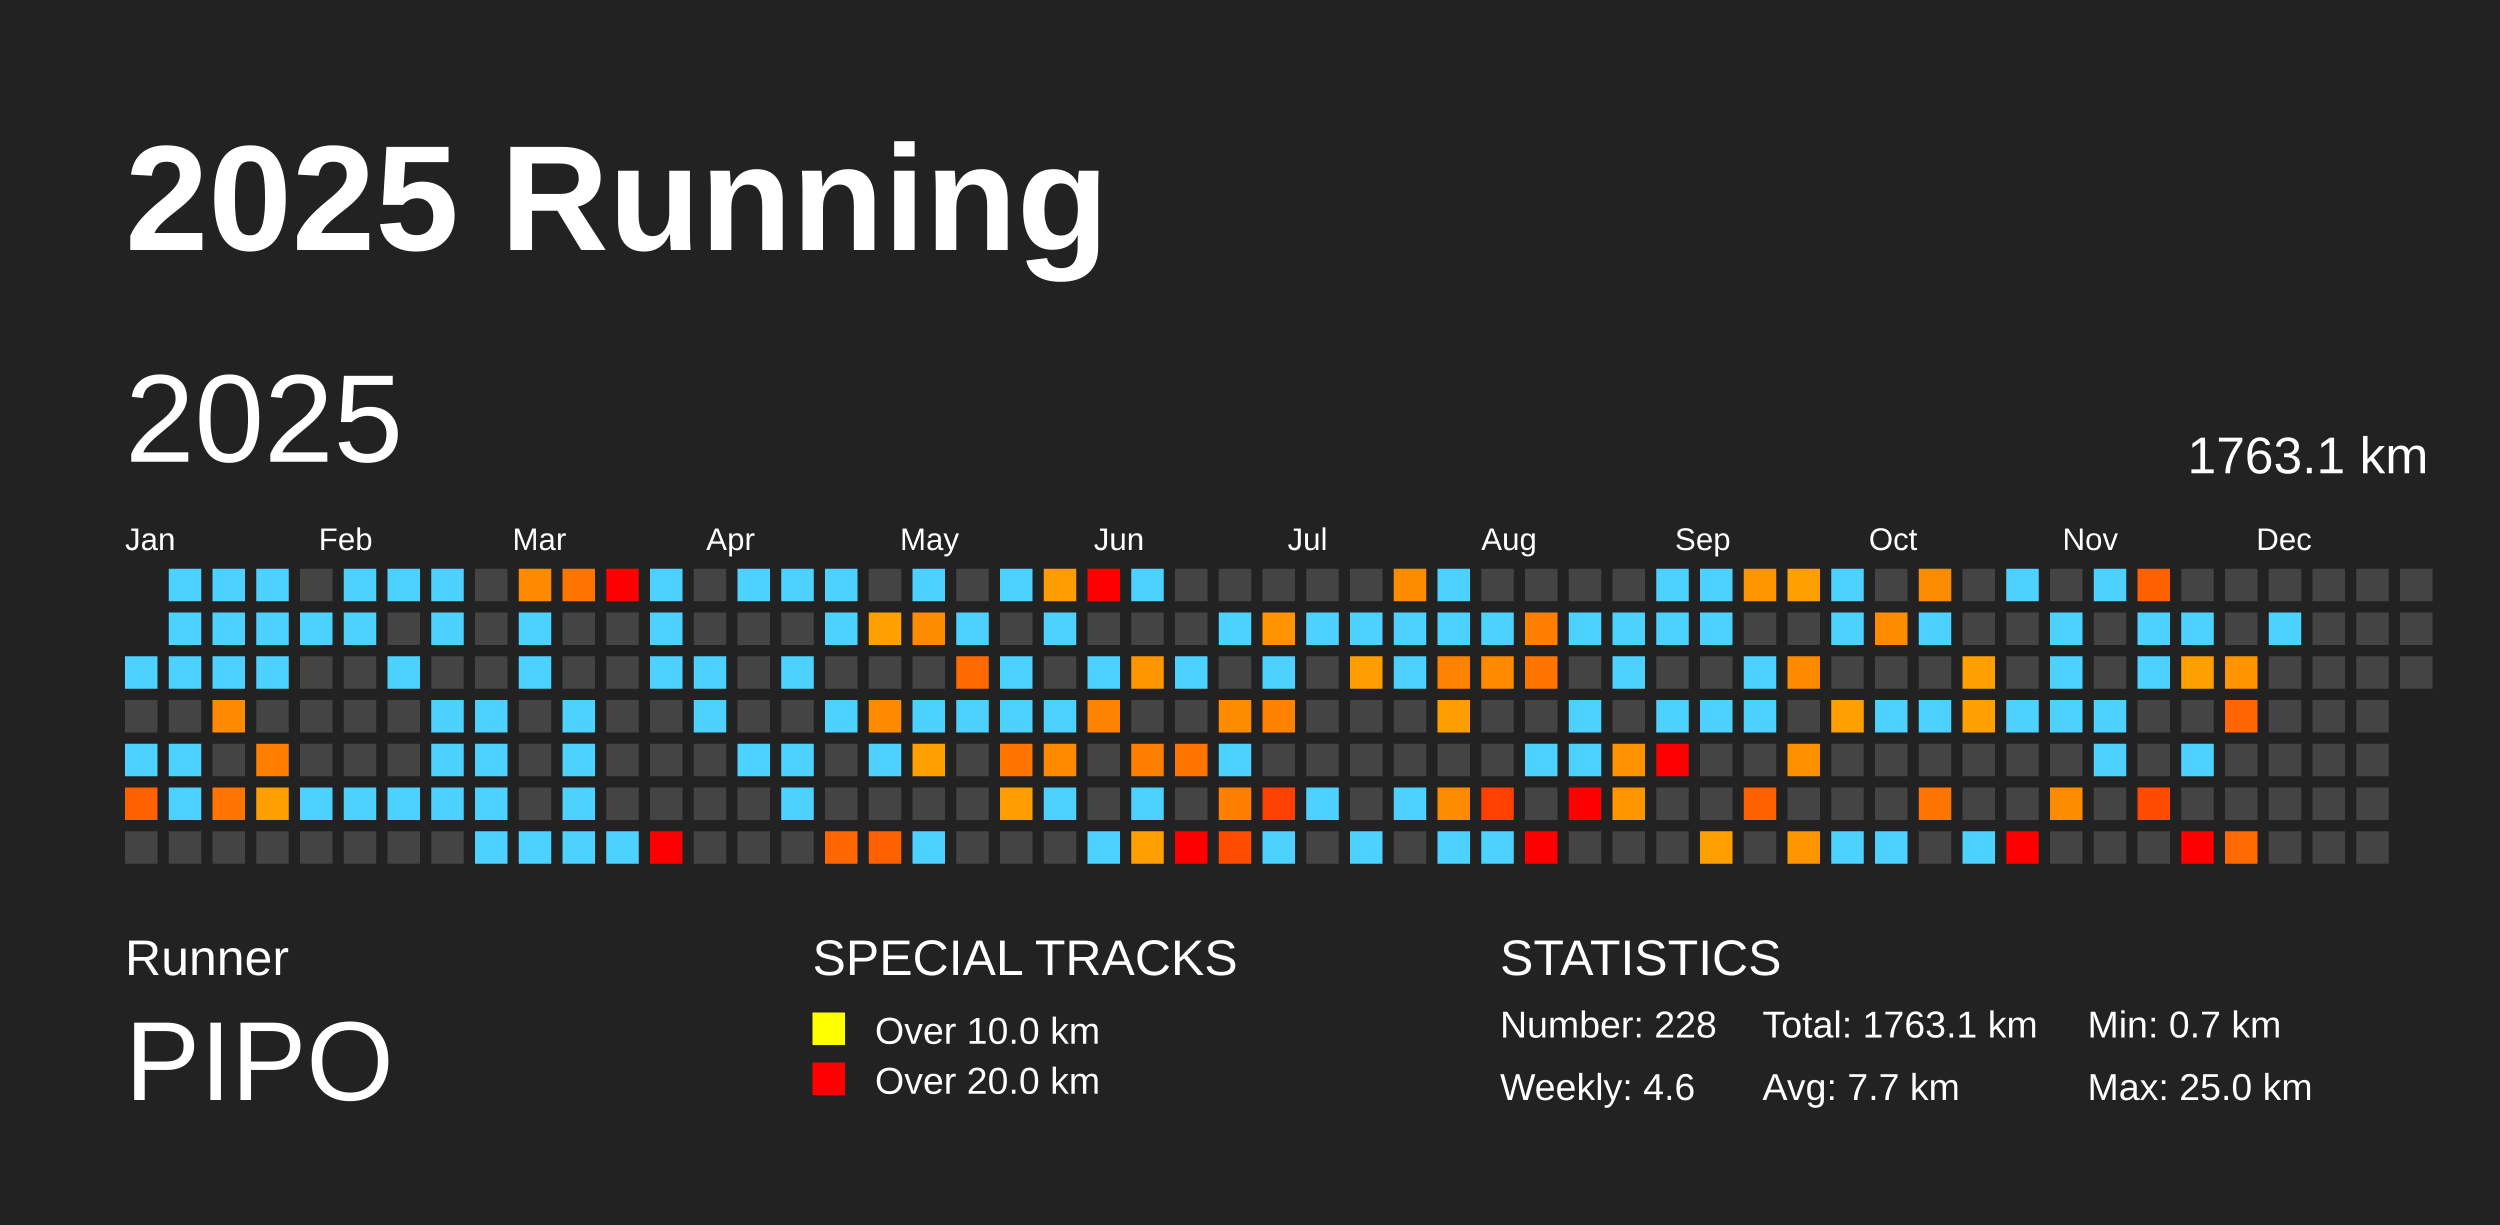
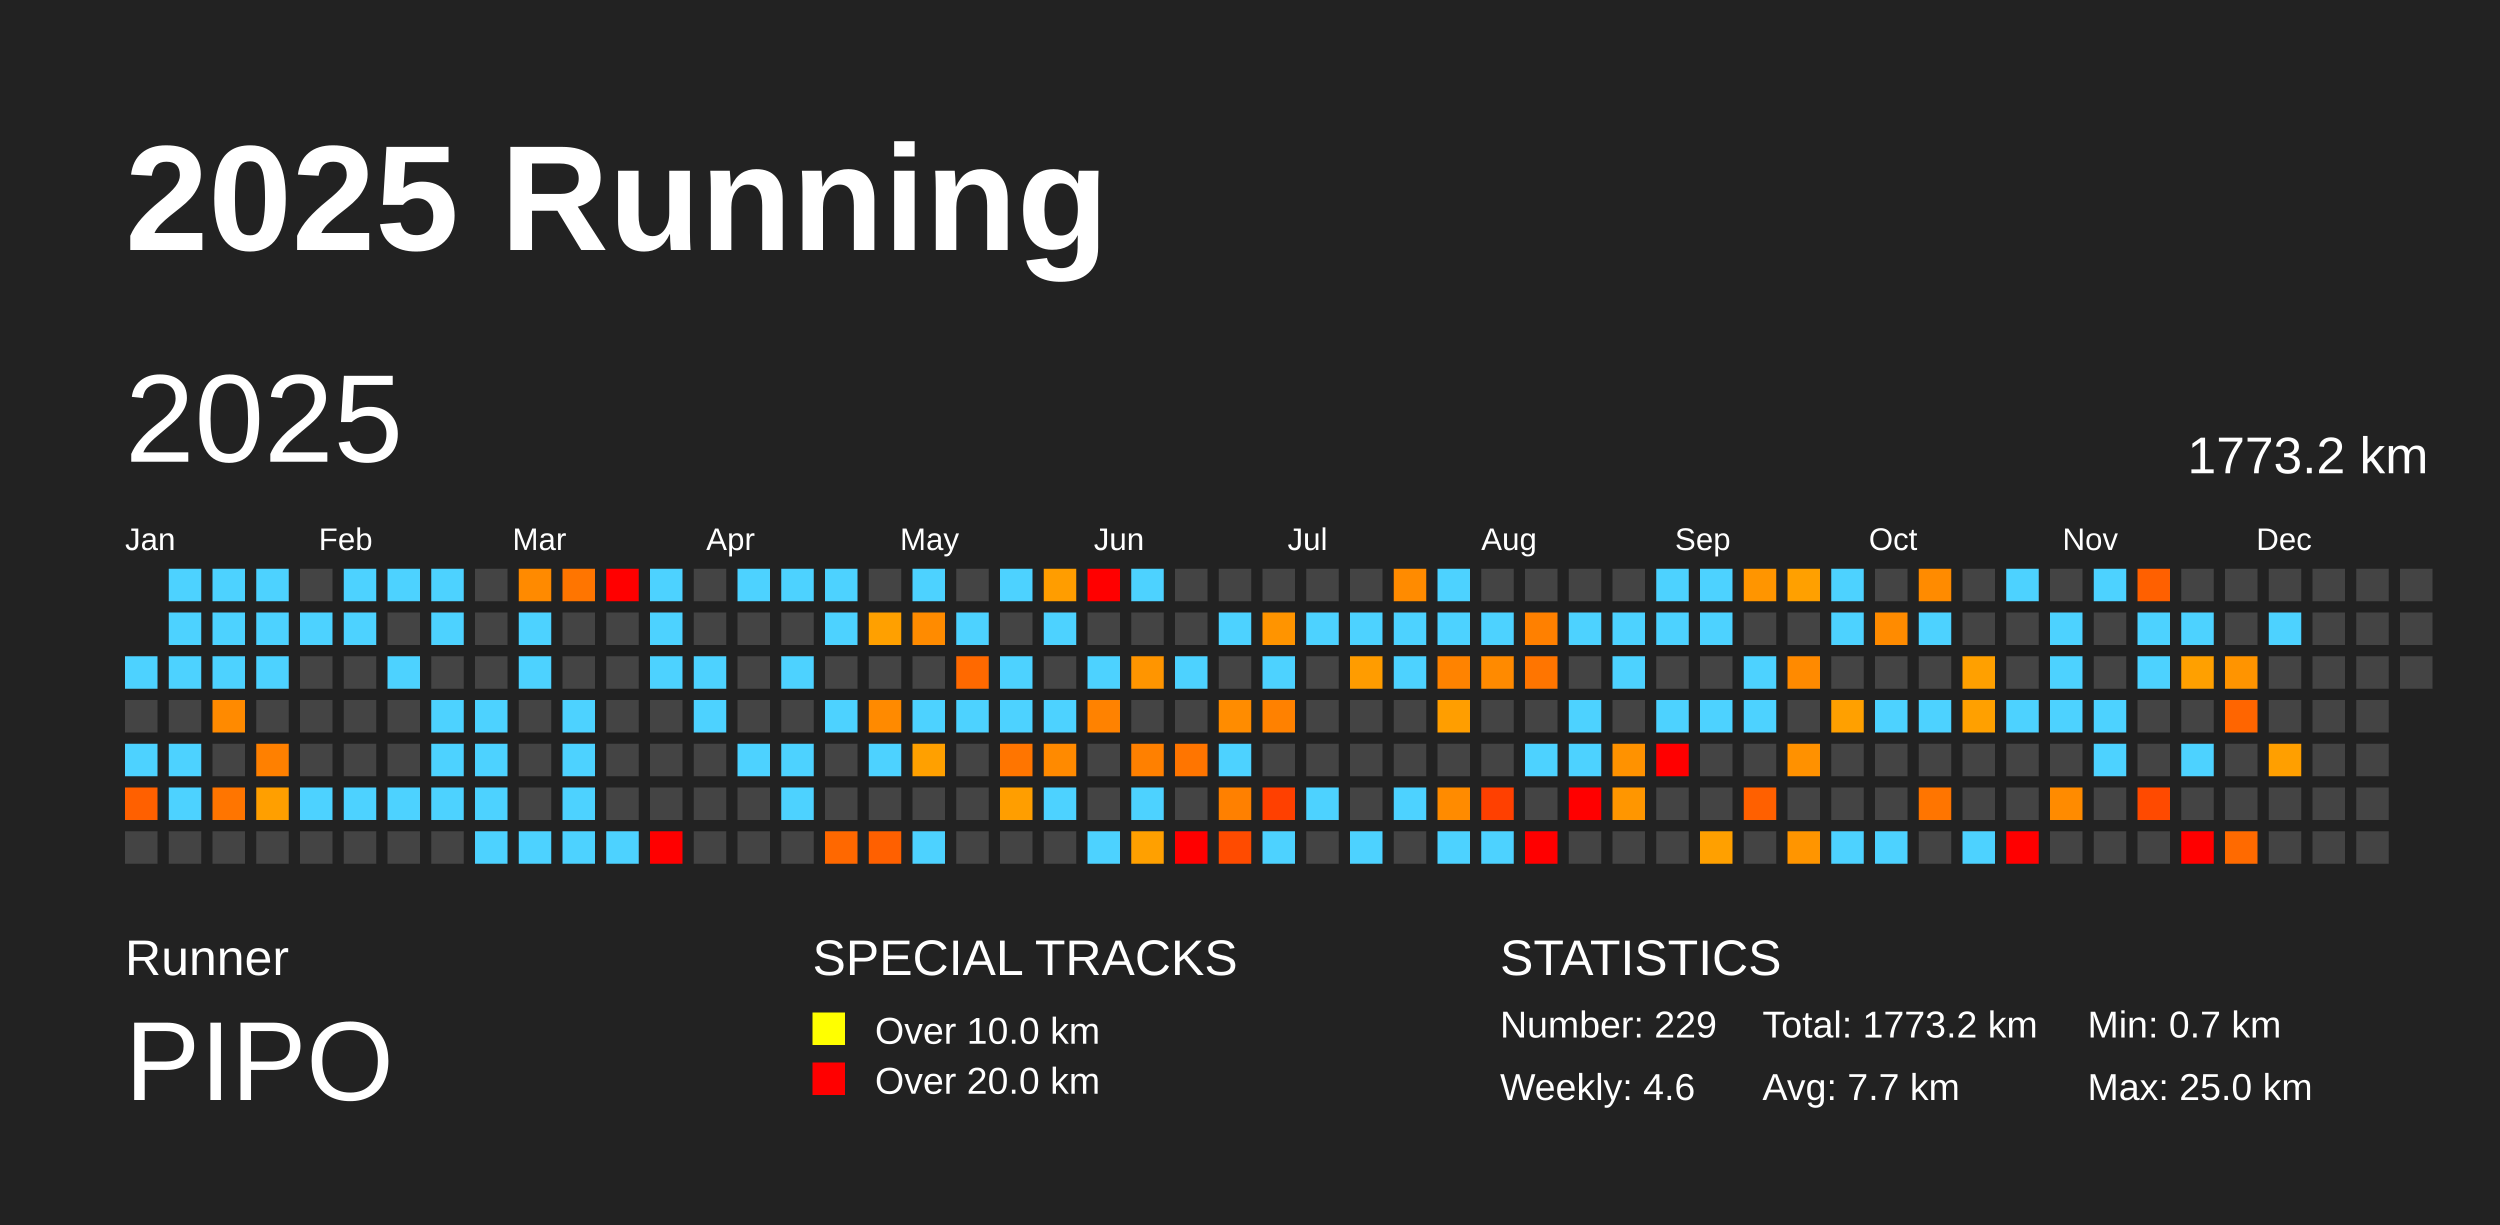
<svg xmlns="http://www.w3.org/2000/svg" baseProfile="full" height="98mm" version="1.1" viewBox="0,0,200,98" width="200mm">
  <defs />
  <rect fill="#222222" height="98" width="200" x="0" y="0" />
  <text fill="#FFFFFF" style="font-size:12px; font-family:Arial; font-weight:bold;" x="10" y="20">2025 Running</text>
  <text fill="#FFFFFF" style="font-size:4px; font-family:Arial" x="10" y="78">Runner</text>
  <text fill="#FFFFFF" style="font-size:9px; font-family:Arial" x="10" y="88">PIPO</text>
  <text fill="#FFFFFF" style="font-size:4px; font-family:Arial" x="65" y="78">SPECIAL TRACKS</text>
  <rect fill="yellow" height="2.6" width="2.6" x="65" y="81" />
  <text fill="#FFFFFF" style="font-size:3px; font-family:Arial" x="70" y="83.5">Over 10.0 km</text>
  <rect fill="red" height="2.6" width="2.6" x="65" y="85" />
  <text fill="#FFFFFF" style="font-size:3px; font-family:Arial" x="70" y="87.5">Over 20.0 km</text>
  <text fill="#FFFFFF" style="font-size:4px; font-family:Arial" x="120" y="78">STATISTICS</text>
-   <text fill="#FFFFFF" style="font-size:3px; font-family:Arial" x="120" y="83">Number: 228</text>
+   <text fill="#FFFFFF" style="font-size:3px; font-family:Arial" x="120" y="83">Number: 229</text>
  <text fill="#FFFFFF" style="font-size:3px; font-family:Arial" x="120" y="88">Weekly: 4.6</text>
-   <text fill="#FFFFFF" style="font-size:3px; font-family:Arial" x="141" y="83">Total: 1763.1 km</text>
+   <text fill="#FFFFFF" style="font-size:3px; font-family:Arial" x="141" y="83">Total: 1773.2 km</text>
  <text fill="#FFFFFF" style="font-size:3px; font-family:Arial" x="141" y="88">Avg: 7.7 km</text>
  <text fill="#FFFFFF" style="font-size:3px; font-family:Arial" x="167" y="83">Min: 0.7 km</text>
  <text fill="#FFFFFF" style="font-size:3px; font-family:Arial" x="167" y="88">Max: 25.0 km</text>
  <text dominant-baseline="hanging" fill="#FFFFFF" style="font-size:10.0px; font-family:Arial;" x="10" y="30">2025</text>
-   <text dominant-baseline="hanging" fill="#FFFFFF" style="font-size:4.125px; font-family:Arial;" x="175" y="35">1763.1 km</text>
+   <text dominant-baseline="hanging" fill="#FFFFFF" style="font-size:4.125px; font-family:Arial;" x="175" y="35">1773.2 km</text>
  <text fill="#FFFFFF" style="font-size:2.5px; font-family:Arial" x="10.0" y="44">Jan</text>
  <text fill="#FFFFFF" style="font-size:2.5px; font-family:Arial" x="25.5" y="44">Feb</text>
  <text fill="#FFFFFF" style="font-size:2.5px; font-family:Arial" x="41.0" y="44">Mar</text>
  <text fill="#FFFFFF" style="font-size:2.5px; font-family:Arial" x="56.5" y="44">Apr</text>
  <text fill="#FFFFFF" style="font-size:2.5px; font-family:Arial" x="72.0" y="44">May</text>
  <text fill="#FFFFFF" style="font-size:2.5px; font-family:Arial" x="87.5" y="44">Jun</text>
  <text fill="#FFFFFF" style="font-size:2.5px; font-family:Arial" x="103.0" y="44">Jul</text>
  <text fill="#FFFFFF" style="font-size:2.5px; font-family:Arial" x="118.5" y="44">Aug</text>
  <text fill="#FFFFFF" style="font-size:2.5px; font-family:Arial" x="134.0" y="44">Sep</text>
  <text fill="#FFFFFF" style="font-size:2.5px; font-family:Arial" x="149.5" y="44">Oct</text>
  <text fill="#FFFFFF" style="font-size:2.5px; font-family:Arial" x="165.0" y="44">Nov</text>
  <text fill="#FFFFFF" style="font-size:2.5px; font-family:Arial" x="180.5" y="44">Dec</text>
  <rect fill="#4dd2ff" height="2.6" width="2.6" x="10.0" y="52.5" />
  <rect fill="#444444" height="2.6" width="2.6" x="10.0" y="56.0" />
  <rect fill="#4dd2ff" height="2.6" width="2.6" x="10.0" y="59.5" />
  <rect fill="#ff6000" height="2.6" width="2.6" x="10.0" y="63.0" />
  <rect fill="#444444" height="2.6" width="2.6" x="10.0" y="66.5" />
  <rect fill="#4dd2ff" height="2.6" width="2.6" x="13.5" y="45.5" />
  <rect fill="#4dd2ff" height="2.6" width="2.6" x="13.5" y="49.0" />
  <rect fill="#4dd2ff" height="2.6" width="2.6" x="13.5" y="52.5" />
  <rect fill="#444444" height="2.6" width="2.6" x="13.5" y="56.0" />
  <rect fill="#4dd2ff" height="2.6" width="2.6" x="13.5" y="59.5" />
  <rect fill="#4dd2ff" height="2.6" width="2.6" x="13.5" y="63.0" />
  <rect fill="#444444" height="2.6" width="2.6" x="13.5" y="66.5" />
  <rect fill="#4dd2ff" height="2.6" width="2.6" x="17.0" y="45.5" />
  <rect fill="#4dd2ff" height="2.6" width="2.6" x="17.0" y="49.0" />
  <rect fill="#4dd2ff" height="2.6" width="2.6" x="17.0" y="52.5" />
  <rect fill="#ff8a00" height="2.6" width="2.6" x="17.0" y="56.0" />
  <rect fill="#444444" height="2.6" width="2.6" x="17.0" y="59.5" />
  <rect fill="#ff7500" height="2.6" width="2.6" x="17.0" y="63.0" />
  <rect fill="#444444" height="2.6" width="2.6" x="17.0" y="66.5" />
  <rect fill="#4dd2ff" height="2.6" width="2.6" x="20.5" y="45.5" />
  <rect fill="#4dd2ff" height="2.6" width="2.6" x="20.5" y="49.0" />
  <rect fill="#4dd2ff" height="2.6" width="2.6" x="20.5" y="52.5" />
  <rect fill="#444444" height="2.6" width="2.6" x="20.5" y="56.0" />
  <rect fill="#ff8000" height="2.6" width="2.6" x="20.5" y="59.5" />
  <rect fill="#ff9f00" height="2.6" width="2.6" x="20.5" y="63.0" />
  <rect fill="#444444" height="2.6" width="2.6" x="20.5" y="66.5" />
  <rect fill="#444444" height="2.6" width="2.6" x="24.0" y="45.5" />
  <rect fill="#4dd2ff" height="2.6" width="2.6" x="24.0" y="49.0" />
  <rect fill="#444444" height="2.6" width="2.6" x="24.0" y="52.5" />
  <rect fill="#444444" height="2.6" width="2.6" x="24.0" y="56.0" />
  <rect fill="#444444" height="2.6" width="2.6" x="24.0" y="59.5" />
  <rect fill="#4dd2ff" height="2.6" width="2.6" x="24.0" y="63.0" />
  <rect fill="#444444" height="2.6" width="2.6" x="24.0" y="66.5" />
  <rect fill="#4dd2ff" height="2.6" width="2.6" x="27.5" y="45.5" />
  <rect fill="#4dd2ff" height="2.6" width="2.6" x="27.5" y="49.0" />
  <rect fill="#444444" height="2.6" width="2.6" x="27.5" y="52.5" />
  <rect fill="#444444" height="2.6" width="2.6" x="27.5" y="56.0" />
  <rect fill="#444444" height="2.6" width="2.6" x="27.5" y="59.5" />
  <rect fill="#4dd2ff" height="2.6" width="2.6" x="27.5" y="63.0" />
  <rect fill="#444444" height="2.6" width="2.6" x="27.5" y="66.5" />
  <rect fill="#4dd2ff" height="2.6" width="2.6" x="31.0" y="45.5" />
  <rect fill="#444444" height="2.6" width="2.6" x="31.0" y="49.0" />
  <rect fill="#4dd2ff" height="2.6" width="2.6" x="31.0" y="52.5" />
  <rect fill="#444444" height="2.6" width="2.6" x="31.0" y="56.0" />
  <rect fill="#444444" height="2.6" width="2.6" x="31.0" y="59.5" />
  <rect fill="#4dd2ff" height="2.6" width="2.6" x="31.0" y="63.0" />
  <rect fill="#444444" height="2.6" width="2.6" x="31.0" y="66.5" />
  <rect fill="#4dd2ff" height="2.6" width="2.6" x="34.5" y="45.5" />
  <rect fill="#4dd2ff" height="2.6" width="2.6" x="34.5" y="49.0" />
  <rect fill="#444444" height="2.6" width="2.6" x="34.5" y="52.5" />
  <rect fill="#4dd2ff" height="2.6" width="2.6" x="34.5" y="56.0" />
  <rect fill="#4dd2ff" height="2.6" width="2.6" x="34.5" y="59.5" />
  <rect fill="#4dd2ff" height="2.6" width="2.6" x="34.5" y="63.0" />
  <rect fill="#444444" height="2.6" width="2.6" x="34.5" y="66.5" />
  <rect fill="#444444" height="2.6" width="2.6" x="38.0" y="45.5" />
  <rect fill="#444444" height="2.6" width="2.6" x="38.0" y="49.0" />
  <rect fill="#444444" height="2.6" width="2.6" x="38.0" y="52.5" />
  <rect fill="#4dd2ff" height="2.6" width="2.6" x="38.0" y="56.0" />
  <rect fill="#4dd2ff" height="2.6" width="2.6" x="38.0" y="59.5" />
  <rect fill="#4dd2ff" height="2.6" width="2.6" x="38.0" y="63.0" />
  <rect fill="#4dd2ff" height="2.6" width="2.6" x="38.0" y="66.5" />
  <rect fill="#ff8a00" height="2.6" width="2.6" x="41.5" y="45.5" />
  <rect fill="#4dd2ff" height="2.6" width="2.6" x="41.5" y="49.0" />
  <rect fill="#4dd2ff" height="2.6" width="2.6" x="41.5" y="52.5" />
  <rect fill="#444444" height="2.6" width="2.6" x="41.5" y="56.0" />
  <rect fill="#444444" height="2.6" width="2.6" x="41.5" y="59.5" />
  <rect fill="#444444" height="2.6" width="2.6" x="41.5" y="63.0" />
  <rect fill="#4dd2ff" height="2.6" width="2.6" x="41.5" y="66.5" />
  <rect fill="#ff7500" height="2.6" width="2.6" x="45.0" y="45.5" />
  <rect fill="#444444" height="2.6" width="2.6" x="45.0" y="49.0" />
  <rect fill="#444444" height="2.6" width="2.6" x="45.0" y="52.5" />
  <rect fill="#4dd2ff" height="2.6" width="2.6" x="45.0" y="56.0" />
  <rect fill="#4dd2ff" height="2.6" width="2.6" x="45.0" y="59.5" />
  <rect fill="#4dd2ff" height="2.6" width="2.6" x="45.0" y="63.0" />
  <rect fill="#4dd2ff" height="2.6" width="2.6" x="45.0" y="66.5" />
  <rect fill="red" height="2.6" width="2.6" x="48.5" y="45.5" />
  <rect fill="#444444" height="2.6" width="2.6" x="48.5" y="49.0" />
  <rect fill="#444444" height="2.6" width="2.6" x="48.5" y="52.5" />
  <rect fill="#444444" height="2.6" width="2.6" x="48.5" y="56.0" />
  <rect fill="#444444" height="2.6" width="2.6" x="48.5" y="59.5" />
  <rect fill="#444444" height="2.6" width="2.6" x="48.5" y="63.0" />
  <rect fill="#4dd2ff" height="2.6" width="2.6" x="48.5" y="66.5" />
  <rect fill="#4dd2ff" height="2.6" width="2.6" x="52.0" y="45.5" />
  <rect fill="#4dd2ff" height="2.6" width="2.6" x="52.0" y="49.0" />
  <rect fill="#4dd2ff" height="2.6" width="2.6" x="52.0" y="52.5" />
  <rect fill="#444444" height="2.6" width="2.6" x="52.0" y="56.0" />
  <rect fill="#444444" height="2.6" width="2.6" x="52.0" y="59.5" />
  <rect fill="#444444" height="2.6" width="2.6" x="52.0" y="63.0" />
  <rect fill="red" height="2.6" width="2.6" x="52.0" y="66.5" />
  <rect fill="#444444" height="2.6" width="2.6" x="55.5" y="45.5" />
  <rect fill="#444444" height="2.6" width="2.6" x="55.5" y="49.0" />
  <rect fill="#4dd2ff" height="2.6" width="2.6" x="55.5" y="52.5" />
  <rect fill="#4dd2ff" height="2.6" width="2.6" x="55.5" y="56.0" />
  <rect fill="#444444" height="2.6" width="2.6" x="55.5" y="59.5" />
  <rect fill="#444444" height="2.6" width="2.6" x="55.5" y="63.0" />
  <rect fill="#444444" height="2.6" width="2.6" x="55.5" y="66.5" />
  <rect fill="#4dd2ff" height="2.6" width="2.6" x="59.0" y="45.5" />
  <rect fill="#444444" height="2.6" width="2.6" x="59.0" y="49.0" />
  <rect fill="#444444" height="2.6" width="2.6" x="59.0" y="52.5" />
  <rect fill="#444444" height="2.6" width="2.6" x="59.0" y="56.0" />
  <rect fill="#4dd2ff" height="2.6" width="2.6" x="59.0" y="59.5" />
  <rect fill="#444444" height="2.6" width="2.6" x="59.0" y="63.0" />
  <rect fill="#444444" height="2.6" width="2.6" x="59.0" y="66.5" />
  <rect fill="#4dd2ff" height="2.6" width="2.6" x="62.5" y="45.5" />
  <rect fill="#444444" height="2.6" width="2.6" x="62.5" y="49.0" />
  <rect fill="#4dd2ff" height="2.6" width="2.6" x="62.5" y="52.5" />
  <rect fill="#444444" height="2.6" width="2.6" x="62.5" y="56.0" />
  <rect fill="#4dd2ff" height="2.6" width="2.6" x="62.5" y="59.5" />
  <rect fill="#4dd2ff" height="2.6" width="2.6" x="62.5" y="63.0" />
  <rect fill="#444444" height="2.6" width="2.6" x="62.5" y="66.5" />
  <rect fill="#4dd2ff" height="2.6" width="2.6" x="66.0" y="45.5" />
  <rect fill="#4dd2ff" height="2.6" width="2.6" x="66.0" y="49.0" />
  <rect fill="#444444" height="2.6" width="2.6" x="66.0" y="52.5" />
  <rect fill="#4dd2ff" height="2.6" width="2.6" x="66.0" y="56.0" />
  <rect fill="#444444" height="2.6" width="2.6" x="66.0" y="59.5" />
  <rect fill="#444444" height="2.6" width="2.6" x="66.0" y="63.0" />
  <rect fill="#ff6800" height="2.6" width="2.6" x="66.0" y="66.5" />
  <rect fill="#444444" height="2.6" width="2.6" x="69.5" y="45.5" />
  <rect fill="#ffa000" height="2.6" width="2.6" x="69.5" y="49.0" />
  <rect fill="#444444" height="2.6" width="2.6" x="69.5" y="52.5" />
  <rect fill="#ff8a00" height="2.6" width="2.6" x="69.5" y="56.0" />
  <rect fill="#4dd2ff" height="2.6" width="2.6" x="69.5" y="59.5" />
  <rect fill="#444444" height="2.6" width="2.6" x="69.5" y="63.0" />
  <rect fill="#ff6000" height="2.6" width="2.6" x="69.5" y="66.5" />
  <rect fill="#4dd2ff" height="2.6" width="2.6" x="73.0" y="45.5" />
  <rect fill="#ff8b00" height="2.6" width="2.6" x="73.0" y="49.0" />
  <rect fill="#444444" height="2.6" width="2.6" x="73.0" y="52.5" />
  <rect fill="#4dd2ff" height="2.6" width="2.6" x="73.0" y="56.0" />
  <rect fill="#ffa000" height="2.6" width="2.6" x="73.0" y="59.5" />
  <rect fill="#444444" height="2.6" width="2.6" x="73.0" y="63.0" />
  <rect fill="#4dd2ff" height="2.6" width="2.6" x="73.0" y="66.5" />
  <rect fill="#444444" height="2.6" width="2.6" x="76.5" y="45.5" />
  <rect fill="#4dd2ff" height="2.6" width="2.6" x="76.5" y="49.0" />
  <rect fill="#ff6900" height="2.6" width="2.6" x="76.5" y="52.5" />
  <rect fill="#4dd2ff" height="2.6" width="2.6" x="76.5" y="56.0" />
  <rect fill="#444444" height="2.6" width="2.6" x="76.5" y="59.5" />
  <rect fill="#444444" height="2.6" width="2.6" x="76.5" y="63.0" />
  <rect fill="#444444" height="2.6" width="2.6" x="76.5" y="66.5" />
  <rect fill="#4dd2ff" height="2.6" width="2.6" x="80.0" y="45.5" />
  <rect fill="#444444" height="2.6" width="2.6" x="80.0" y="49.0" />
  <rect fill="#4dd2ff" height="2.6" width="2.6" x="80.0" y="52.5" />
  <rect fill="#4dd2ff" height="2.6" width="2.6" x="80.0" y="56.0" />
  <rect fill="#ff7500" height="2.6" width="2.6" x="80.0" y="59.5" />
  <rect fill="#ff9e00" height="2.6" width="2.6" x="80.0" y="63.0" />
  <rect fill="#444444" height="2.6" width="2.6" x="80.0" y="66.5" />
  <rect fill="#ff9d00" height="2.6" width="2.6" x="83.5" y="45.5" />
  <rect fill="#4dd2ff" height="2.6" width="2.6" x="83.5" y="49.0" />
  <rect fill="#444444" height="2.6" width="2.6" x="83.5" y="52.5" />
  <rect fill="#4dd2ff" height="2.6" width="2.6" x="83.5" y="56.0" />
  <rect fill="#ff8a00" height="2.6" width="2.6" x="83.5" y="59.5" />
  <rect fill="#4dd2ff" height="2.6" width="2.6" x="83.5" y="63.0" />
  <rect fill="#444444" height="2.6" width="2.6" x="83.5" y="66.5" />
  <rect fill="red" height="2.6" width="2.6" x="87.0" y="45.5" />
  <rect fill="#444444" height="2.6" width="2.6" x="87.0" y="49.0" />
  <rect fill="#4dd2ff" height="2.6" width="2.6" x="87.0" y="52.5" />
  <rect fill="#ff8200" height="2.6" width="2.6" x="87.0" y="56.0" />
  <rect fill="#444444" height="2.6" width="2.6" x="87.0" y="59.5" />
  <rect fill="#444444" height="2.6" width="2.6" x="87.0" y="63.0" />
  <rect fill="#4dd2ff" height="2.6" width="2.6" x="87.0" y="66.5" />
  <rect fill="#4dd2ff" height="2.6" width="2.6" x="90.5" y="45.5" />
  <rect fill="#444444" height="2.6" width="2.6" x="90.5" y="49.0" />
  <rect fill="#ff9500" height="2.6" width="2.6" x="90.5" y="52.5" />
  <rect fill="#444444" height="2.6" width="2.6" x="90.5" y="56.0" />
  <rect fill="#ff8000" height="2.6" width="2.6" x="90.5" y="59.5" />
  <rect fill="#4dd2ff" height="2.6" width="2.6" x="90.5" y="63.0" />
  <rect fill="#ffa000" height="2.6" width="2.6" x="90.5" y="66.5" />
  <rect fill="#444444" height="2.6" width="2.6" x="94.0" y="45.5" />
  <rect fill="#444444" height="2.6" width="2.6" x="94.0" y="49.0" />
  <rect fill="#4dd2ff" height="2.6" width="2.6" x="94.0" y="52.5" />
  <rect fill="#444444" height="2.6" width="2.6" x="94.0" y="56.0" />
  <rect fill="#ff7500" height="2.6" width="2.6" x="94.0" y="59.5" />
  <rect fill="#444444" height="2.6" width="2.6" x="94.0" y="63.0" />
  <rect fill="red" height="2.6" width="2.6" x="94.0" y="66.5" />
  <rect fill="#444444" height="2.6" width="2.6" x="97.5" y="45.5" />
  <rect fill="#4dd2ff" height="2.6" width="2.6" x="97.5" y="49.0" />
  <rect fill="#444444" height="2.6" width="2.6" x="97.5" y="52.5" />
  <rect fill="#ff8c00" height="2.6" width="2.6" x="97.5" y="56.0" />
  <rect fill="#4dd2ff" height="2.6" width="2.6" x="97.5" y="59.5" />
  <rect fill="#ff8000" height="2.6" width="2.6" x="97.5" y="63.0" />
  <rect fill="#ff4b00" height="2.6" width="2.6" x="97.5" y="66.5" />
  <rect fill="#444444" height="2.6" width="2.6" x="101.0" y="45.5" />
  <rect fill="#ff9400" height="2.6" width="2.6" x="101.0" y="49.0" />
  <rect fill="#4dd2ff" height="2.6" width="2.6" x="101.0" y="52.5" />
  <rect fill="#ff8100" height="2.6" width="2.6" x="101.0" y="56.0" />
  <rect fill="#444444" height="2.6" width="2.6" x="101.0" y="59.5" />
  <rect fill="#ff4000" height="2.6" width="2.6" x="101.0" y="63.0" />
  <rect fill="#4dd2ff" height="2.6" width="2.6" x="101.0" y="66.5" />
  <rect fill="#444444" height="2.6" width="2.6" x="104.5" y="45.5" />
  <rect fill="#4dd2ff" height="2.6" width="2.6" x="104.5" y="49.0" />
  <rect fill="#444444" height="2.6" width="2.6" x="104.5" y="52.5" />
  <rect fill="#444444" height="2.6" width="2.6" x="104.5" y="56.0" />
  <rect fill="#444444" height="2.6" width="2.6" x="104.5" y="59.5" />
  <rect fill="#4dd2ff" height="2.6" width="2.6" x="104.5" y="63.0" />
  <rect fill="#444444" height="2.6" width="2.6" x="104.5" y="66.5" />
  <rect fill="#444444" height="2.6" width="2.6" x="108.0" y="45.5" />
  <rect fill="#4dd2ff" height="2.6" width="2.6" x="108.0" y="49.0" />
  <rect fill="#ff9c00" height="2.6" width="2.6" x="108.0" y="52.5" />
  <rect fill="#444444" height="2.6" width="2.6" x="108.0" y="56.0" />
  <rect fill="#444444" height="2.6" width="2.6" x="108.0" y="59.5" />
  <rect fill="#444444" height="2.6" width="2.6" x="108.0" y="63.0" />
  <rect fill="#4dd2ff" height="2.6" width="2.6" x="108.0" y="66.5" />
  <rect fill="#ff8b00" height="2.6" width="2.6" x="111.5" y="45.5" />
  <rect fill="#4dd2ff" height="2.6" width="2.6" x="111.5" y="49.0" />
  <rect fill="#4dd2ff" height="2.6" width="2.6" x="111.5" y="52.5" />
  <rect fill="#444444" height="2.6" width="2.6" x="111.5" y="56.0" />
  <rect fill="#444444" height="2.6" width="2.6" x="111.5" y="59.5" />
  <rect fill="#4dd2ff" height="2.6" width="2.6" x="111.5" y="63.0" />
  <rect fill="#444444" height="2.6" width="2.6" x="111.5" y="66.5" />
  <rect fill="#4dd2ff" height="2.6" width="2.6" x="115.0" y="45.5" />
  <rect fill="#4dd2ff" height="2.6" width="2.6" x="115.0" y="49.0" />
  <rect fill="#ff8300" height="2.6" width="2.6" x="115.0" y="52.5" />
  <rect fill="#ff9e00" height="2.6" width="2.6" x="115.0" y="56.0" />
  <rect fill="#444444" height="2.6" width="2.6" x="115.0" y="59.5" />
  <rect fill="#ff8b00" height="2.6" width="2.6" x="115.0" y="63.0" />
  <rect fill="#4dd2ff" height="2.6" width="2.6" x="115.0" y="66.5" />
  <rect fill="#444444" height="2.6" width="2.6" x="118.5" y="45.5" />
  <rect fill="#4dd2ff" height="2.6" width="2.6" x="118.5" y="49.0" />
  <rect fill="#ff8a00" height="2.6" width="2.6" x="118.5" y="52.5" />
  <rect fill="#444444" height="2.6" width="2.6" x="118.5" y="56.0" />
  <rect fill="#444444" height="2.6" width="2.6" x="118.5" y="59.5" />
  <rect fill="#ff4000" height="2.6" width="2.6" x="118.5" y="63.0" />
  <rect fill="#4dd2ff" height="2.6" width="2.6" x="118.5" y="66.5" />
  <rect fill="#444444" height="2.6" width="2.6" x="122.0" y="45.5" />
  <rect fill="#ff8000" height="2.6" width="2.6" x="122.0" y="49.0" />
  <rect fill="#ff7500" height="2.6" width="2.6" x="122.0" y="52.5" />
  <rect fill="#444444" height="2.6" width="2.6" x="122.0" y="56.0" />
  <rect fill="#4dd2ff" height="2.6" width="2.6" x="122.0" y="59.5" />
  <rect fill="#444444" height="2.6" width="2.6" x="122.0" y="63.0" />
  <rect fill="red" height="2.6" width="2.6" x="122.0" y="66.5" />
  <rect fill="#444444" height="2.6" width="2.6" x="125.5" y="45.5" />
  <rect fill="#4dd2ff" height="2.6" width="2.6" x="125.5" y="49.0" />
  <rect fill="#444444" height="2.6" width="2.6" x="125.5" y="52.5" />
  <rect fill="#4dd2ff" height="2.6" width="2.6" x="125.5" y="56.0" />
  <rect fill="#4dd2ff" height="2.6" width="2.6" x="125.5" y="59.5" />
  <rect fill="red" height="2.6" width="2.6" x="125.5" y="63.0" />
  <rect fill="#444444" height="2.6" width="2.6" x="125.5" y="66.5" />
  <rect fill="#444444" height="2.6" width="2.6" x="129.0" y="45.5" />
  <rect fill="#4dd2ff" height="2.6" width="2.6" x="129.0" y="49.0" />
  <rect fill="#4dd2ff" height="2.6" width="2.6" x="129.0" y="52.5" />
  <rect fill="#444444" height="2.6" width="2.6" x="129.0" y="56.0" />
  <rect fill="#ff9200" height="2.6" width="2.6" x="129.0" y="59.5" />
  <rect fill="#ff9600" height="2.6" width="2.6" x="129.0" y="63.0" />
  <rect fill="#444444" height="2.6" width="2.6" x="129.0" y="66.5" />
  <rect fill="#4dd2ff" height="2.6" width="2.6" x="132.5" y="45.5" />
  <rect fill="#4dd2ff" height="2.6" width="2.6" x="132.5" y="49.0" />
  <rect fill="#444444" height="2.6" width="2.6" x="132.5" y="52.5" />
  <rect fill="#4dd2ff" height="2.6" width="2.6" x="132.5" y="56.0" />
  <rect fill="red" height="2.6" width="2.6" x="132.5" y="59.5" />
  <rect fill="#444444" height="2.6" width="2.6" x="132.5" y="63.0" />
  <rect fill="#444444" height="2.6" width="2.6" x="132.5" y="66.5" />
  <rect fill="#4dd2ff" height="2.6" width="2.6" x="136.0" y="45.5" />
  <rect fill="#4dd2ff" height="2.6" width="2.6" x="136.0" y="49.0" />
  <rect fill="#444444" height="2.6" width="2.6" x="136.0" y="52.5" />
  <rect fill="#4dd2ff" height="2.6" width="2.6" x="136.0" y="56.0" />
  <rect fill="#444444" height="2.6" width="2.6" x="136.0" y="59.5" />
  <rect fill="#444444" height="2.6" width="2.6" x="136.0" y="63.0" />
  <rect fill="#ffa000" height="2.6" width="2.6" x="136.0" y="66.5" />
  <rect fill="#ff9500" height="2.6" width="2.6" x="139.5" y="45.5" />
  <rect fill="#444444" height="2.6" width="2.6" x="139.5" y="49.0" />
  <rect fill="#4dd2ff" height="2.6" width="2.6" x="139.5" y="52.5" />
  <rect fill="#4dd2ff" height="2.6" width="2.6" x="139.5" y="56.0" />
  <rect fill="#444444" height="2.6" width="2.6" x="139.5" y="59.5" />
  <rect fill="#ff6000" height="2.6" width="2.6" x="139.5" y="63.0" />
  <rect fill="#444444" height="2.6" width="2.6" x="139.5" y="66.5" />
  <rect fill="#ffa000" height="2.6" width="2.6" x="143.0" y="45.5" />
  <rect fill="#444444" height="2.6" width="2.6" x="143.0" y="49.0" />
  <rect fill="#ff8a00" height="2.6" width="2.6" x="143.0" y="52.5" />
  <rect fill="#444444" height="2.6" width="2.6" x="143.0" y="56.0" />
  <rect fill="#ff9100" height="2.6" width="2.6" x="143.0" y="59.5" />
  <rect fill="#444444" height="2.6" width="2.6" x="143.0" y="63.0" />
  <rect fill="#ff9500" height="2.6" width="2.6" x="143.0" y="66.5" />
  <rect fill="#4dd2ff" height="2.6" width="2.6" x="146.5" y="45.5" />
  <rect fill="#4dd2ff" height="2.6" width="2.6" x="146.5" y="49.0" />
  <rect fill="#444444" height="2.6" width="2.6" x="146.5" y="52.5" />
  <rect fill="#ffa000" height="2.6" width="2.6" x="146.5" y="56.0" />
  <rect fill="#444444" height="2.6" width="2.6" x="146.5" y="59.5" />
  <rect fill="#444444" height="2.6" width="2.6" x="146.5" y="63.0" />
  <rect fill="#4dd2ff" height="2.6" width="2.6" x="146.5" y="66.5" />
  <rect fill="#444444" height="2.6" width="2.6" x="150.0" y="45.5" />
  <rect fill="#ff8b00" height="2.6" width="2.6" x="150.0" y="49.0" />
  <rect fill="#444444" height="2.6" width="2.6" x="150.0" y="52.5" />
  <rect fill="#4dd2ff" height="2.6" width="2.6" x="150.0" y="56.0" />
  <rect fill="#444444" height="2.6" width="2.6" x="150.0" y="59.5" />
  <rect fill="#444444" height="2.6" width="2.6" x="150.0" y="63.0" />
  <rect fill="#4dd2ff" height="2.6" width="2.6" x="150.0" y="66.5" />
  <rect fill="#ff8b00" height="2.6" width="2.6" x="153.5" y="45.5" />
  <rect fill="#4dd2ff" height="2.6" width="2.6" x="153.5" y="49.0" />
  <rect fill="#444444" height="2.6" width="2.6" x="153.5" y="52.5" />
  <rect fill="#4dd2ff" height="2.6" width="2.6" x="153.5" y="56.0" />
  <rect fill="#444444" height="2.6" width="2.6" x="153.5" y="59.5" />
  <rect fill="#ff7500" height="2.6" width="2.6" x="153.5" y="63.0" />
  <rect fill="#444444" height="2.6" width="2.6" x="153.5" y="66.5" />
  <rect fill="#444444" height="2.6" width="2.6" x="157.0" y="45.5" />
  <rect fill="#444444" height="2.6" width="2.6" x="157.0" y="49.0" />
  <rect fill="#ffa000" height="2.6" width="2.6" x="157.0" y="52.5" />
  <rect fill="#ffa000" height="2.6" width="2.6" x="157.0" y="56.0" />
  <rect fill="#444444" height="2.6" width="2.6" x="157.0" y="59.5" />
  <rect fill="#444444" height="2.6" width="2.6" x="157.0" y="63.0" />
  <rect fill="#4dd2ff" height="2.6" width="2.6" x="157.0" y="66.5" />
  <rect fill="#4dd2ff" height="2.6" width="2.6" x="160.5" y="45.5" />
  <rect fill="#444444" height="2.6" width="2.6" x="160.5" y="49.0" />
  <rect fill="#444444" height="2.6" width="2.6" x="160.5" y="52.5" />
  <rect fill="#4dd2ff" height="2.6" width="2.6" x="160.5" y="56.0" />
  <rect fill="#444444" height="2.6" width="2.6" x="160.5" y="59.5" />
  <rect fill="#444444" height="2.6" width="2.6" x="160.5" y="63.0" />
  <rect fill="red" height="2.6" width="2.6" x="160.5" y="66.5" />
  <rect fill="#444444" height="2.6" width="2.6" x="164.0" y="45.5" />
  <rect fill="#4dd2ff" height="2.6" width="2.6" x="164.0" y="49.0" />
  <rect fill="#4dd2ff" height="2.6" width="2.6" x="164.0" y="52.5" />
  <rect fill="#4dd2ff" height="2.6" width="2.6" x="164.0" y="56.0" />
  <rect fill="#444444" height="2.6" width="2.6" x="164.0" y="59.5" />
  <rect fill="#ff8b00" height="2.6" width="2.6" x="164.0" y="63.0" />
  <rect fill="#444444" height="2.6" width="2.6" x="164.0" y="66.5" />
  <rect fill="#4dd2ff" height="2.6" width="2.6" x="167.5" y="45.5" />
  <rect fill="#444444" height="2.6" width="2.6" x="167.5" y="49.0" />
  <rect fill="#444444" height="2.6" width="2.6" x="167.5" y="52.5" />
  <rect fill="#4dd2ff" height="2.6" width="2.6" x="167.5" y="56.0" />
  <rect fill="#4dd2ff" height="2.6" width="2.6" x="167.5" y="59.5" />
  <rect fill="#444444" height="2.6" width="2.6" x="167.5" y="63.0" />
  <rect fill="#444444" height="2.6" width="2.6" x="167.5" y="66.5" />
  <rect fill="#ff6000" height="2.6" width="2.6" x="171.0" y="45.5" />
  <rect fill="#4dd2ff" height="2.6" width="2.6" x="171.0" y="49.0" />
  <rect fill="#4dd2ff" height="2.6" width="2.6" x="171.0" y="52.5" />
  <rect fill="#444444" height="2.6" width="2.6" x="171.0" y="56.0" />
  <rect fill="#444444" height="2.6" width="2.6" x="171.0" y="59.5" />
  <rect fill="#ff4a00" height="2.6" width="2.6" x="171.0" y="63.0" />
  <rect fill="#444444" height="2.6" width="2.6" x="171.0" y="66.5" />
  <rect fill="#444444" height="2.6" width="2.6" x="174.5" y="45.5" />
  <rect fill="#4dd2ff" height="2.6" width="2.6" x="174.5" y="49.0" />
  <rect fill="#ffa000" height="2.6" width="2.6" x="174.5" y="52.5" />
  <rect fill="#444444" height="2.6" width="2.6" x="174.5" y="56.0" />
  <rect fill="#4dd2ff" height="2.6" width="2.6" x="174.5" y="59.5" />
  <rect fill="#444444" height="2.6" width="2.6" x="174.5" y="63.0" />
  <rect fill="red" height="2.6" width="2.6" x="174.5" y="66.5" />
  <rect fill="#444444" height="2.6" width="2.6" x="178.0" y="45.5" />
  <rect fill="#444444" height="2.6" width="2.6" x="178.0" y="49.0" />
  <rect fill="#ff9400" height="2.6" width="2.6" x="178.0" y="52.5" />
  <rect fill="#ff6500" height="2.6" width="2.6" x="178.0" y="56.0" />
  <rect fill="#444444" height="2.6" width="2.6" x="178.0" y="59.5" />
  <rect fill="#444444" height="2.6" width="2.6" x="178.0" y="63.0" />
  <rect fill="#ff6a00" height="2.6" width="2.6" x="178.0" y="66.5" />
  <rect fill="#444444" height="2.6" width="2.6" x="181.5" y="45.5" />
  <rect fill="#4dd2ff" height="2.6" width="2.6" x="181.5" y="49.0" />
  <rect fill="#444444" height="2.6" width="2.6" x="181.5" y="52.5" />
  <rect fill="#444444" height="2.6" width="2.6" x="181.5" y="56.0" />
-   <rect fill="#444444" height="2.6" width="2.6" x="181.5" y="59.5" />
+   <rect fill="#ff9f00" height="2.6" width="2.6" x="181.5" y="59.5" />
  <rect fill="#444444" height="2.6" width="2.6" x="181.5" y="63.0" />
  <rect fill="#444444" height="2.6" width="2.6" x="181.5" y="66.5" />
  <rect fill="#444444" height="2.6" width="2.6" x="185.0" y="45.5" />
  <rect fill="#444444" height="2.6" width="2.6" x="185.0" y="49.0" />
  <rect fill="#444444" height="2.6" width="2.6" x="185.0" y="52.5" />
  <rect fill="#444444" height="2.6" width="2.6" x="185.0" y="56.0" />
  <rect fill="#444444" height="2.6" width="2.6" x="185.0" y="59.5" />
  <rect fill="#444444" height="2.6" width="2.6" x="185.0" y="63.0" />
  <rect fill="#444444" height="2.6" width="2.6" x="185.0" y="66.5" />
  <rect fill="#444444" height="2.6" width="2.6" x="188.5" y="45.5" />
  <rect fill="#444444" height="2.6" width="2.6" x="188.5" y="49.0" />
  <rect fill="#444444" height="2.6" width="2.6" x="188.5" y="52.5" />
  <rect fill="#444444" height="2.6" width="2.6" x="188.5" y="56.0" />
  <rect fill="#444444" height="2.6" width="2.6" x="188.5" y="59.5" />
  <rect fill="#444444" height="2.6" width="2.6" x="188.5" y="63.0" />
  <rect fill="#444444" height="2.6" width="2.6" x="188.5" y="66.5" />
  <rect fill="#444444" height="2.6" width="2.6" x="192.0" y="45.5" />
  <rect fill="#444444" height="2.6" width="2.6" x="192.0" y="49.0" />
  <rect fill="#444444" height="2.6" width="2.6" x="192.0" y="52.5" />
</svg>
